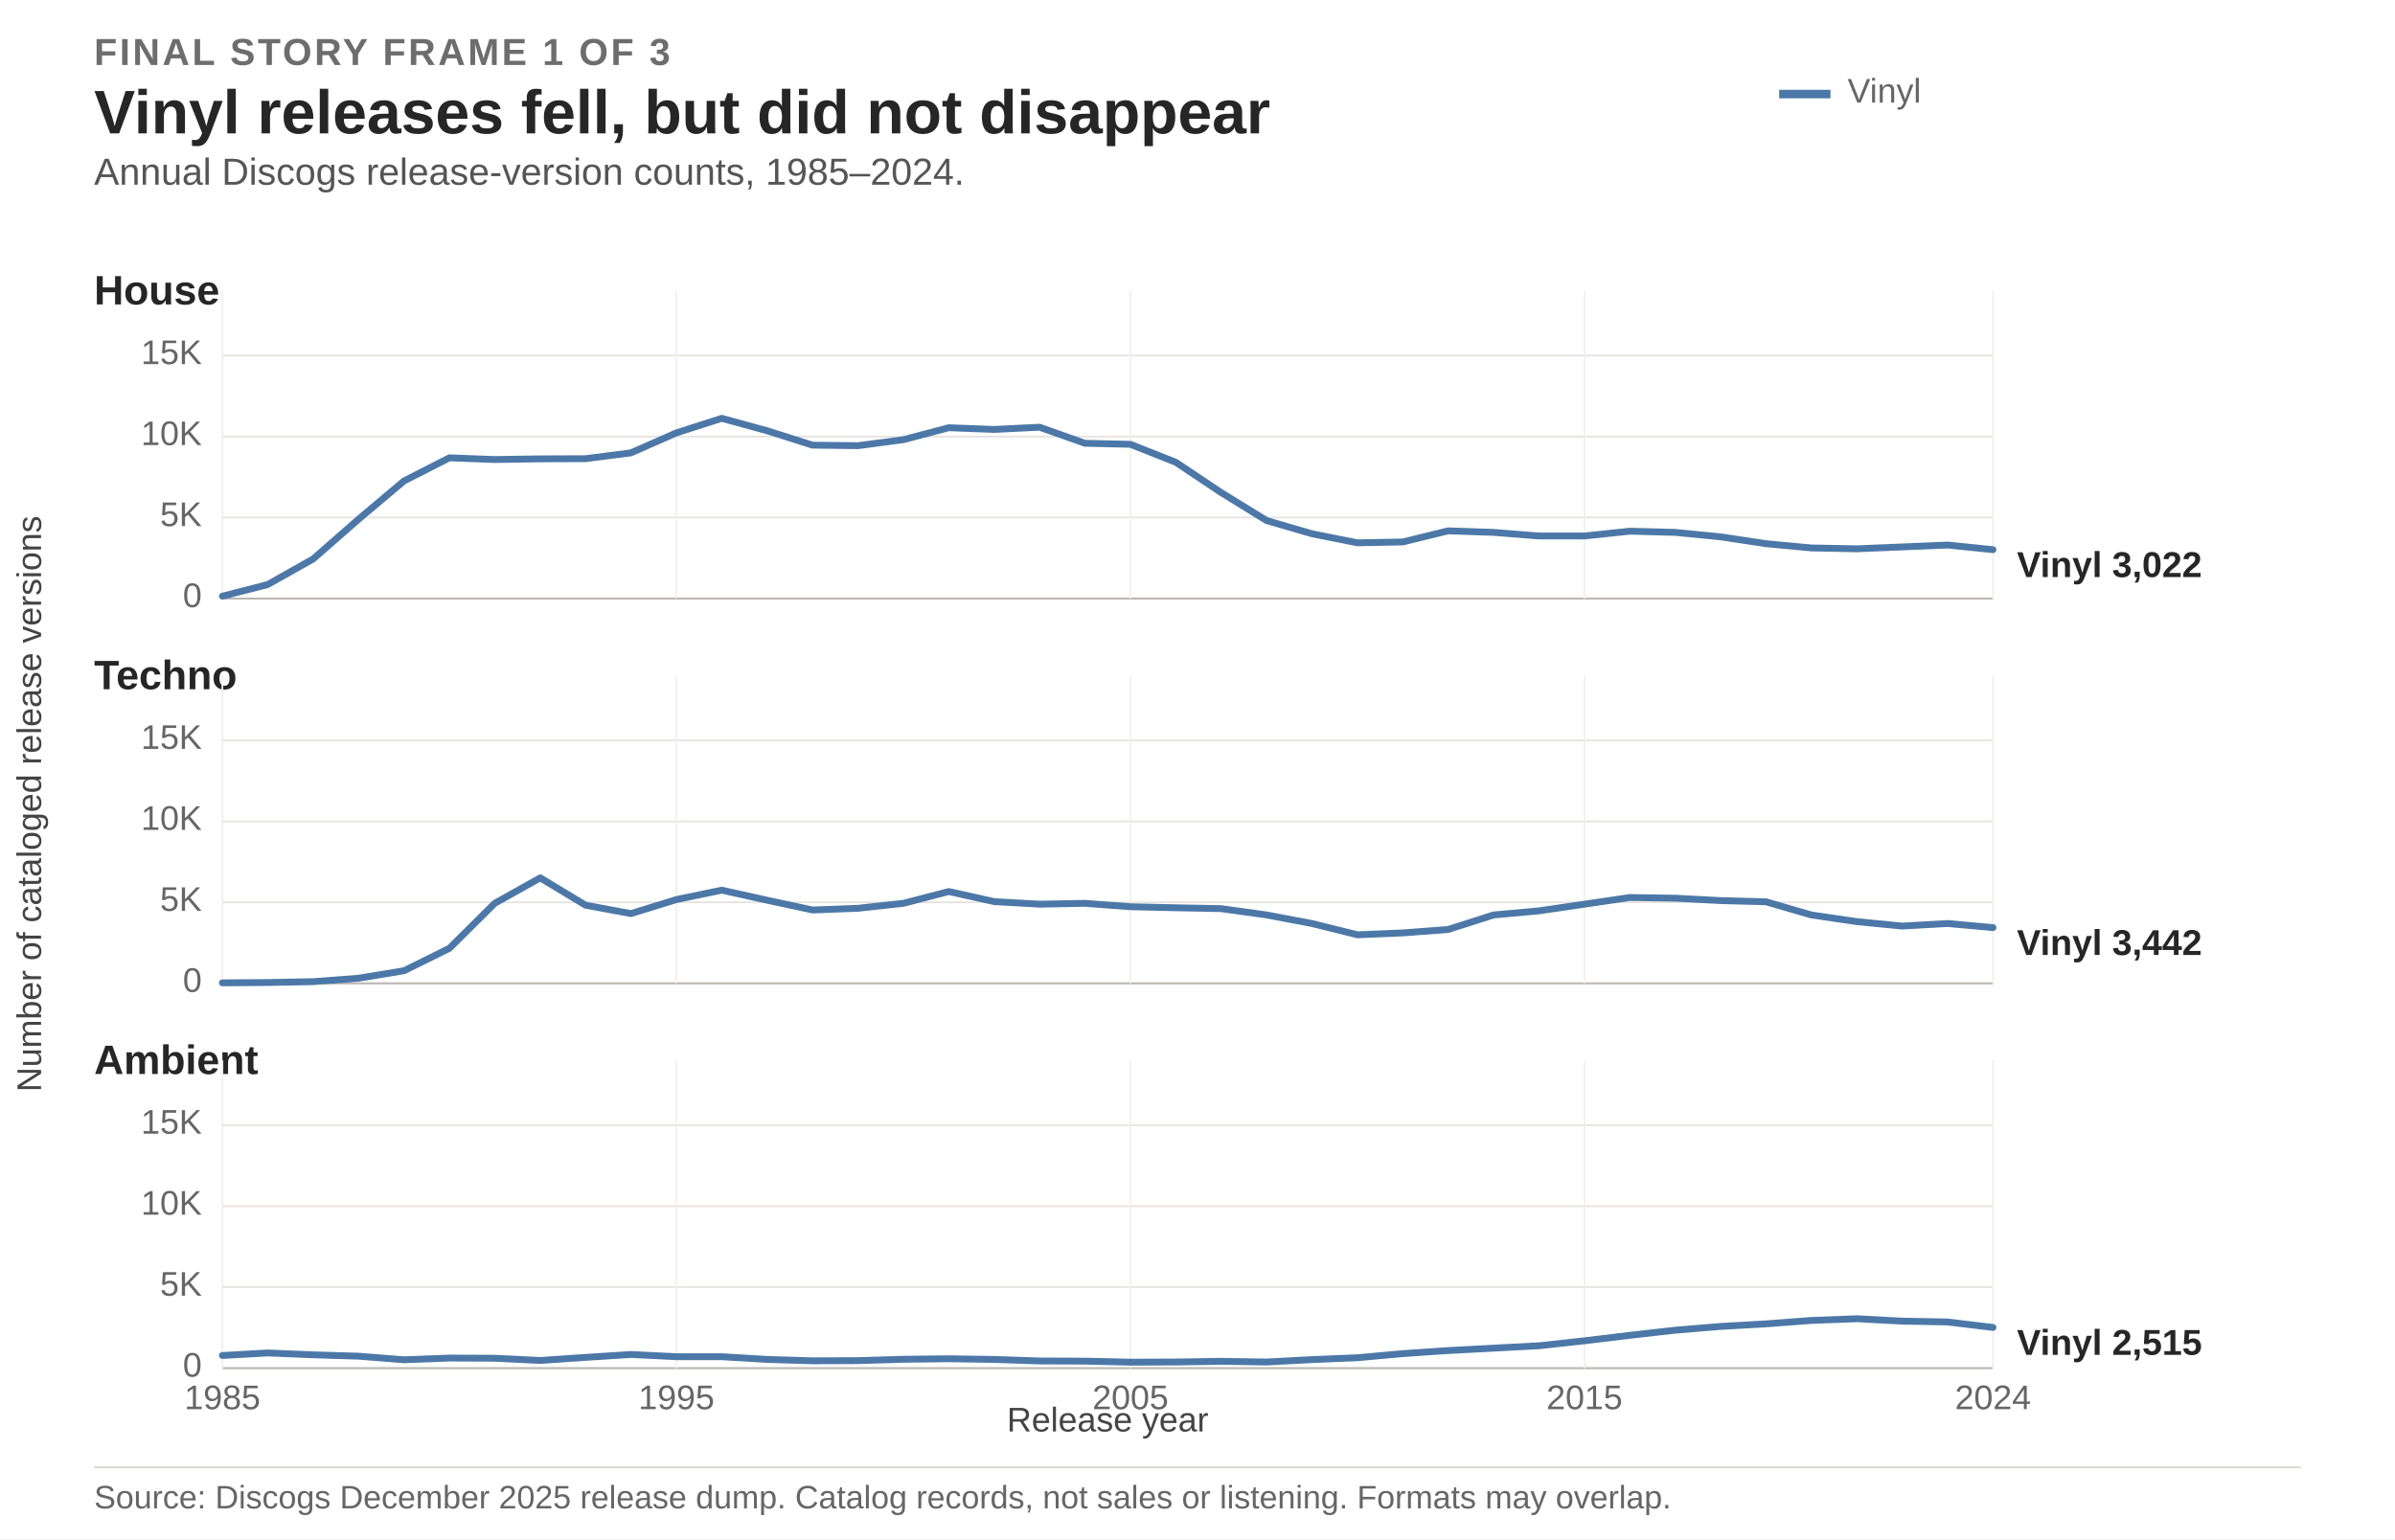
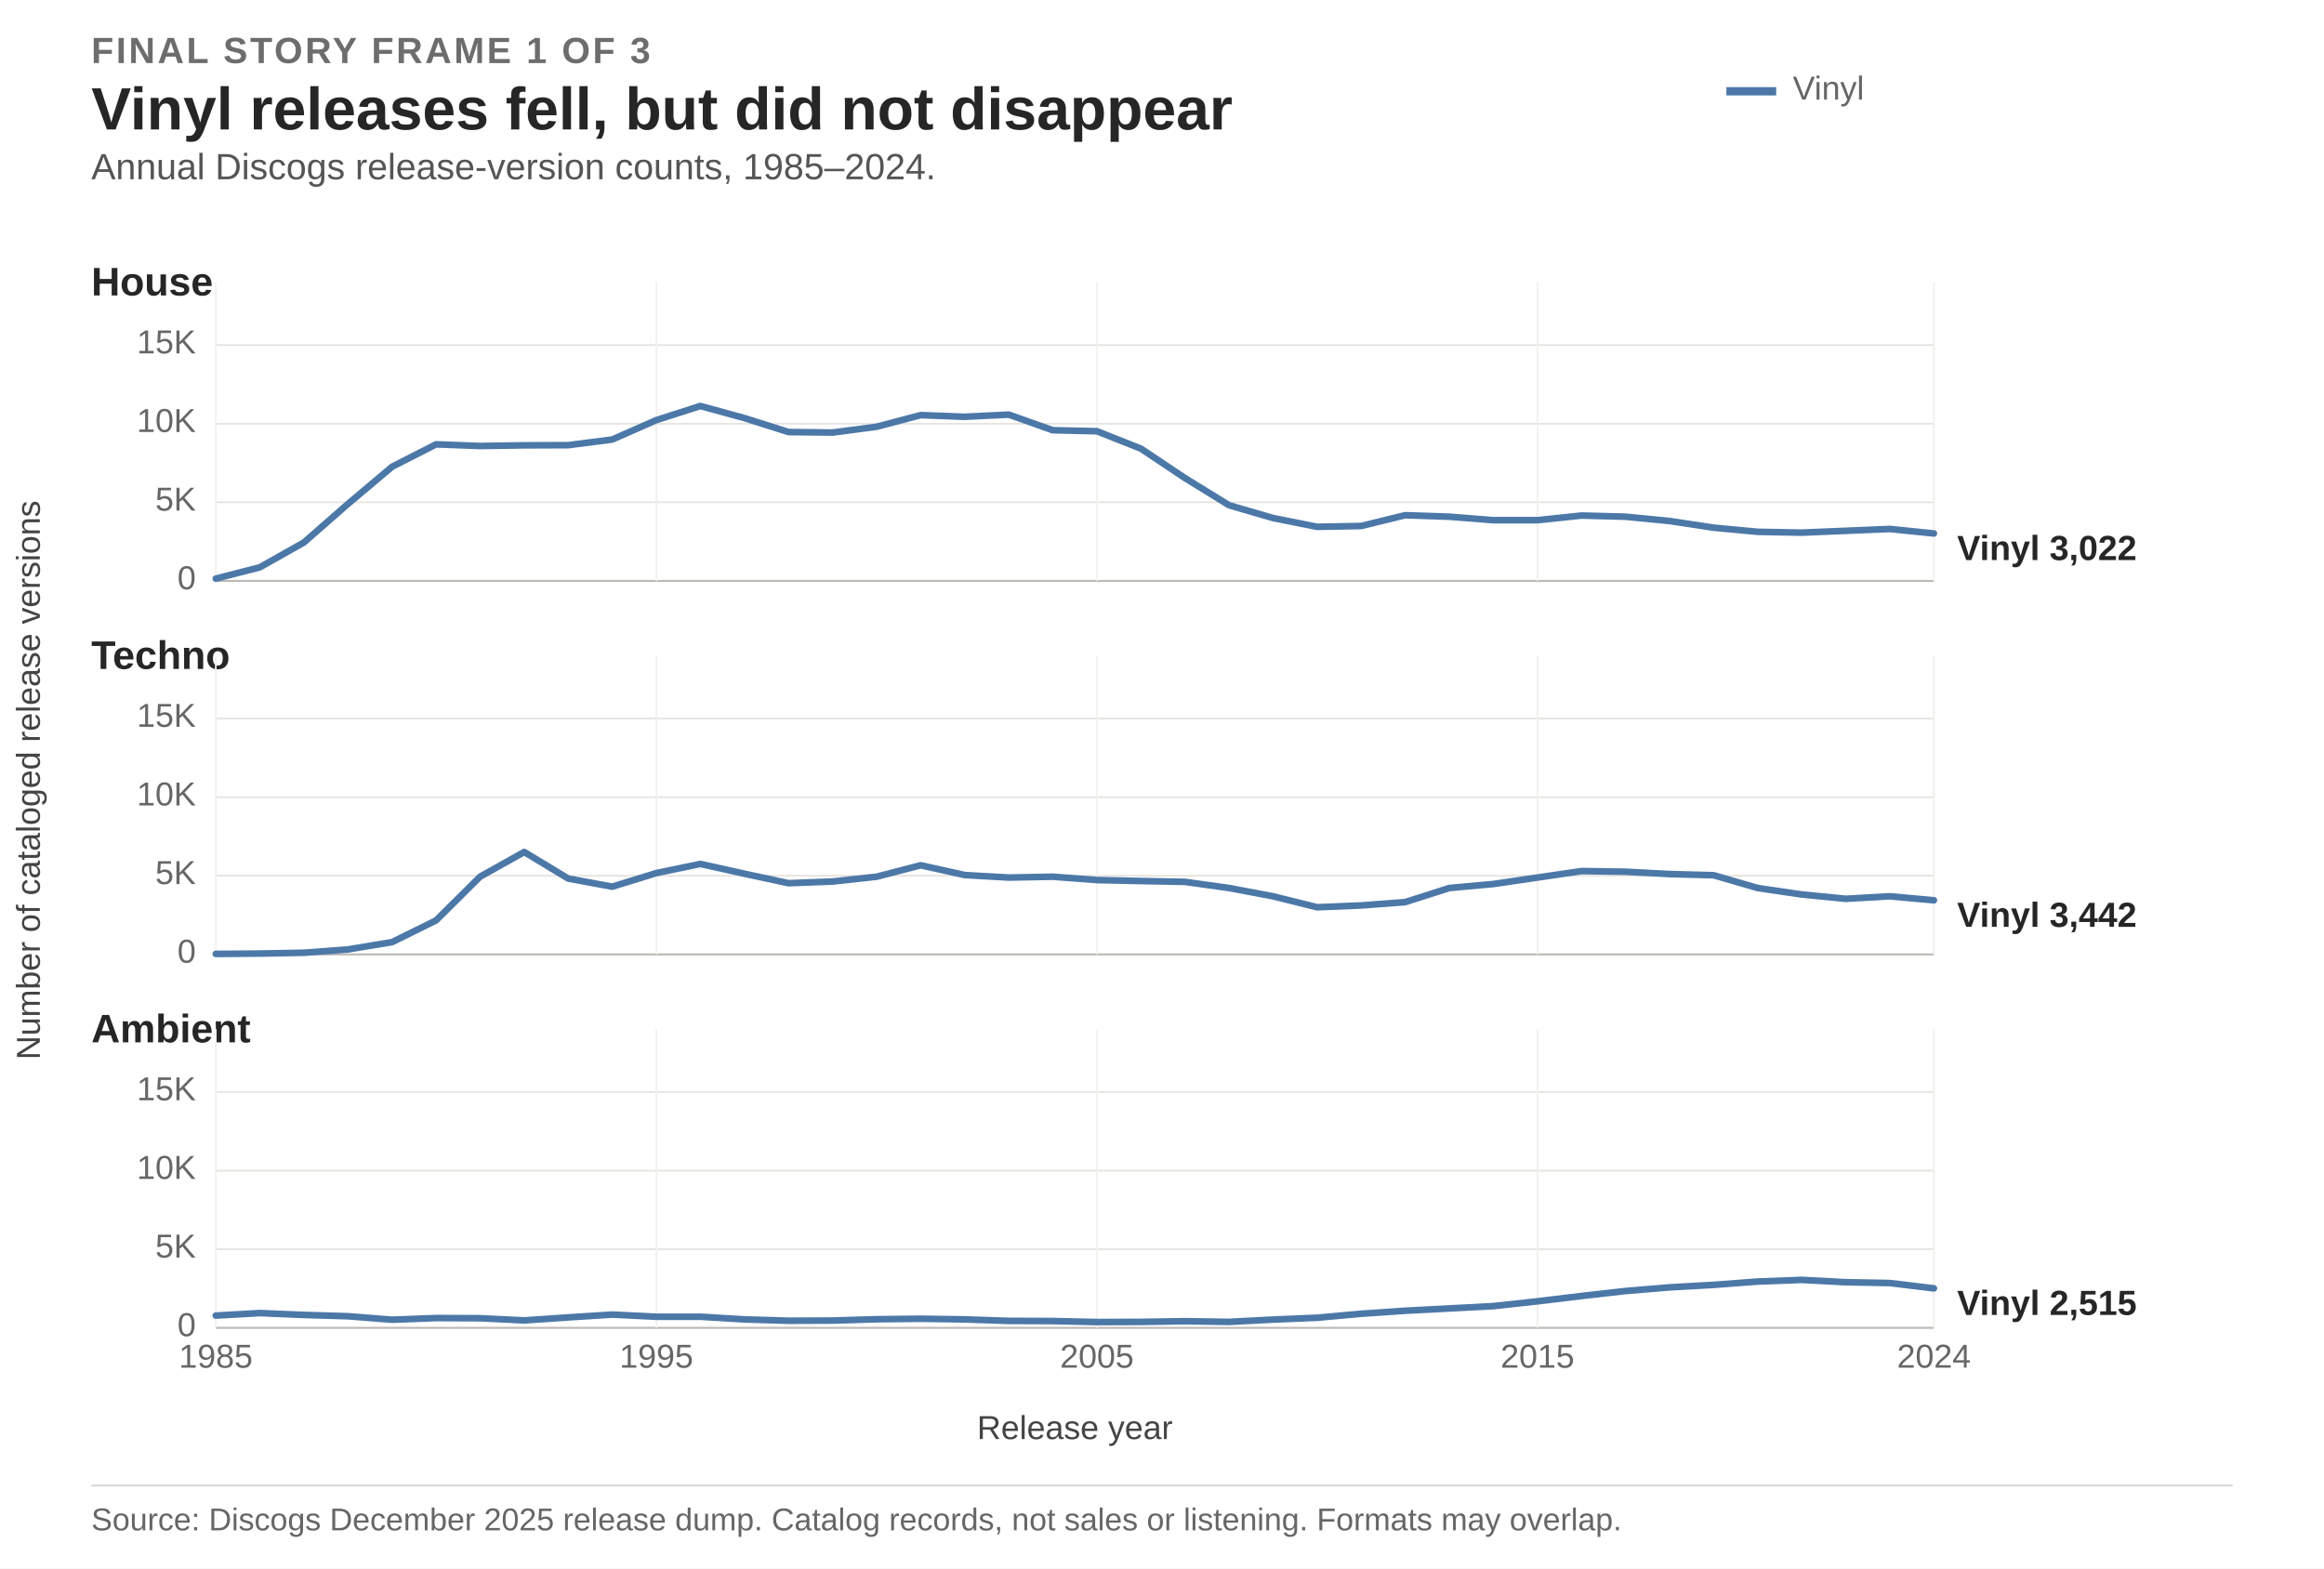
- <svg xmlns="http://www.w3.org/2000/svg" width="1400" height="900" viewBox="0 0 1400 900" role="img" aria-labelledby="title desc">
+ <svg xmlns="http://www.w3.org/2000/svg" width="1400" height="945" viewBox="0 0 1400 945" role="img" aria-labelledby="title desc">
  <rect width="100%" height="100%" fill="#ffffff" />
  <style>text{font-family:Arial,sans-serif;fill:#262626}.eyebrow{font-size:22px;font-weight:700;letter-spacing:1.5px;fill:#6d6d6d}.title{font-size:36px;font-weight:700}.subtitle{font-size:22px;fill:#555}.panel{font-size:24px;font-weight:700}.axis{font-size:20px;fill:#666}.axis-title{font-size:20px;fill:#444}.end{font-size:21px;font-weight:700}.source{font-size:19px;fill:#666}.grid{stroke:#e6e3df;stroke-width:1}.baseline{stroke:#bdb8b3;stroke-width:1.2}.cross{stroke:#9a612f;stroke-width:1.5;stroke-dasharray:5 5}.callout{font-size:19px;font-weight:700;fill:#7a4b25}.callout-year{font-size:22px;font-weight:700;fill:#7a4b25}</style>
  <text x="55" y="38" class="eyebrow">FINAL STORY FRAME 1 OF 3</text>
  <text x="55" y="78" class="title">Vinyl releases fell, but did not disappear</text>
  <text x="55" y="108" class="subtitle">Annual Discogs release-version counts, 1985–2024.</text>
  <line x1="1040" y1="55" x2="1070" y2="55" stroke="#4C78A8" stroke-width="5" />
  <text x="1080" y="60" class="axis">Vinyl</text>
  <text x="55" y="178" class="panel">House</text>
  <line x1="130" y1="350.0" x2="1165" y2="350.0" class="baseline" />
  <text x="118" y="355.0" class="axis" text-anchor="end">0</text>
  <line x1="130" y1="302.6" x2="1165" y2="302.6" class="grid" />
  <text x="118" y="307.632" class="axis" text-anchor="end">5K</text>
  <line x1="130" y1="255.3" x2="1165" y2="255.3" class="grid" />
  <text x="118" y="260.263" class="axis" text-anchor="end">10K</text>
  <line x1="130" y1="207.9" x2="1165" y2="207.9" class="grid" />
  <text x="118" y="212.895" class="axis" text-anchor="end">15K</text>
  <line x1="130.0" y1="170" x2="130.0" y2="350" stroke="#f2f0ed" />
  <line x1="395.4" y1="170" x2="395.4" y2="350" stroke="#f2f0ed" />
  <line x1="660.8" y1="170" x2="660.8" y2="350" stroke="#f2f0ed" />
  <line x1="926.2" y1="170" x2="926.2" y2="350" stroke="#f2f0ed" />
  <line x1="1165.0" y1="170" x2="1165.0" y2="350" stroke="#f2f0ed" />
  <polyline points="130.0,348.6 156.5,341.8 183.1,326.8 209.6,303.6 236.2,281.2 262.7,267.7 289.2,268.7 315.8,268.3 342.3,268.2 368.8,264.8 395.4,253.1 421.9,244.6 448.5,251.9 475.0,260.3 501.5,260.6 528.1,257.1 554.6,250.1 581.2,251.1 607.7,249.8 634.2,259.2 660.8,259.8 687.3,270.3 713.8,288.0 740.4,304.4 766.9,312.1 793.5,317.4 820.0,316.9 846.5,310.4 873.1,311.3 899.6,313.4 926.2,313.4 952.7,310.6 979.2,311.3 1005.8,313.9 1032.3,317.9 1058.8,320.4 1085.4,320.9 1111.9,319.8 1138.5,318.7 1165.0,321.4" fill="none" stroke="#4C78A8" stroke-width="4" stroke-linejoin="round" stroke-linecap="round" />
  <text x="1179" y="337.4" class="end">Vinyl 3,022</text>
  <text x="55" y="403" class="panel">Techno</text>
  <line x1="130" y1="575.0" x2="1165" y2="575.0" class="baseline" />
  <text x="118" y="580.0" class="axis" text-anchor="end">0</text>
  <line x1="130" y1="527.6" x2="1165" y2="527.6" class="grid" />
  <text x="118" y="532.632" class="axis" text-anchor="end">5K</text>
  <line x1="130" y1="480.3" x2="1165" y2="480.3" class="grid" />
  <text x="118" y="485.263" class="axis" text-anchor="end">10K</text>
  <line x1="130" y1="432.9" x2="1165" y2="432.9" class="grid" />
  <text x="118" y="437.895" class="axis" text-anchor="end">15K</text>
  <line x1="130.0" y1="395" x2="130.0" y2="575" stroke="#f2f0ed" />
  <line x1="395.4" y1="395" x2="395.4" y2="575" stroke="#f2f0ed" />
  <line x1="660.8" y1="395" x2="660.8" y2="575" stroke="#f2f0ed" />
  <line x1="926.2" y1="395" x2="926.2" y2="575" stroke="#f2f0ed" />
  <line x1="1165.0" y1="395" x2="1165.0" y2="575" stroke="#f2f0ed" />
  <polyline points="130.0,574.7 156.5,574.5 183.1,574.0 209.6,572.0 236.2,567.6 262.7,554.5 289.2,528.2 315.8,513.3 342.3,529.3 368.8,534.2 395.4,526.0 421.9,520.5 448.5,526.4 475.0,532.1 501.5,531.1 528.1,528.2 554.6,521.3 581.2,527.2 607.7,528.7 634.2,528.2 660.8,530.2 687.3,530.8 713.8,531.3 740.4,535.0 766.9,540.0 793.5,546.6 820.0,545.5 846.5,543.5 873.1,535.0 899.6,532.6 926.2,528.7 952.7,524.8 979.2,525.2 1005.8,526.6 1032.3,527.3 1058.8,535.0 1085.4,538.9 1111.9,541.5 1138.5,540.0 1165.0,542.4" fill="none" stroke="#4C78A8" stroke-width="4" stroke-linejoin="round" stroke-linecap="round" />
  <text x="1179" y="558.4" class="end">Vinyl 3,442</text>
  <text x="55" y="628" class="panel">Ambient</text>
  <line x1="130" y1="800.0" x2="1165" y2="800.0" class="baseline" />
  <text x="118" y="805.0" class="axis" text-anchor="end">0</text>
  <line x1="130" y1="752.6" x2="1165" y2="752.6" class="grid" />
  <text x="118" y="757.632" class="axis" text-anchor="end">5K</text>
  <line x1="130" y1="705.3" x2="1165" y2="705.3" class="grid" />
  <text x="118" y="710.263" class="axis" text-anchor="end">10K</text>
  <line x1="130" y1="657.9" x2="1165" y2="657.9" class="grid" />
  <text x="118" y="662.895" class="axis" text-anchor="end">15K</text>
  <line x1="130.0" y1="620" x2="130.0" y2="800" stroke="#f2f0ed" />
  <text x="130.0" y="824" class="axis" text-anchor="middle">1985</text>
  <line x1="395.4" y1="620" x2="395.4" y2="800" stroke="#f2f0ed" />
  <text x="395.4" y="824" class="axis" text-anchor="middle">1995</text>
  <line x1="660.8" y1="620" x2="660.8" y2="800" stroke="#f2f0ed" />
  <text x="660.8" y="824" class="axis" text-anchor="middle">2005</text>
  <line x1="926.2" y1="620" x2="926.2" y2="800" stroke="#f2f0ed" />
  <text x="926.2" y="824" class="axis" text-anchor="middle">2015</text>
  <line x1="1165.0" y1="620" x2="1165.0" y2="800" stroke="#f2f0ed" />
  <text x="1165.0" y="824" class="axis" text-anchor="middle">2024</text>
  <polyline points="130.0,792.6 156.5,791.1 183.1,792.2 209.6,793.0 236.2,795.1 262.7,794.1 289.2,794.2 315.8,795.5 342.3,793.7 368.8,792.0 395.4,793.3 421.9,793.3 448.5,794.9 475.0,795.7 501.5,795.6 528.1,794.8 554.6,794.5 581.2,794.9 607.7,795.8 634.2,795.9 660.8,796.5 687.3,796.4 713.8,796.0 740.4,796.4 766.9,795.0 793.5,793.9 820.0,791.5 846.5,789.7 873.1,788.3 899.6,786.9 926.2,784.0 952.7,780.8 979.2,777.8 1005.8,775.6 1032.3,774.1 1058.8,772.1 1085.4,771.1 1111.9,772.5 1138.5,773.0 1165.0,776.2" fill="none" stroke="#4C78A8" stroke-width="4" stroke-linejoin="round" stroke-linecap="round" />
  <text x="1179" y="792.2" class="end">Vinyl 2,515</text>
-   <text x="647.5" y="837" class="axis-title" text-anchor="middle">Release year</text>
+   <text x="647.5" y="867" class="axis-title" text-anchor="middle">Release year</text>
  <text x="24" y="470" class="axis-title" text-anchor="middle" transform="rotate(-90 24 470)">Number of cataloged release versions</text>
-   <line x1="55" y1="858" x2="1345" y2="858" stroke="#d7d3cf" />
-   <text x="55" y="882" class="source">Source: Discogs December 2025 release dump. Catalog records, not sales or listening. Formats may overlap.</text>
+   <line x1="55" y1="895" x2="1345" y2="895" stroke="#d7d3cf" />
+   <text x="55" y="922" class="source">Source: Discogs December 2025 release dump. Catalog records, not sales or listening. Formats may overlap.</text>
</svg>
